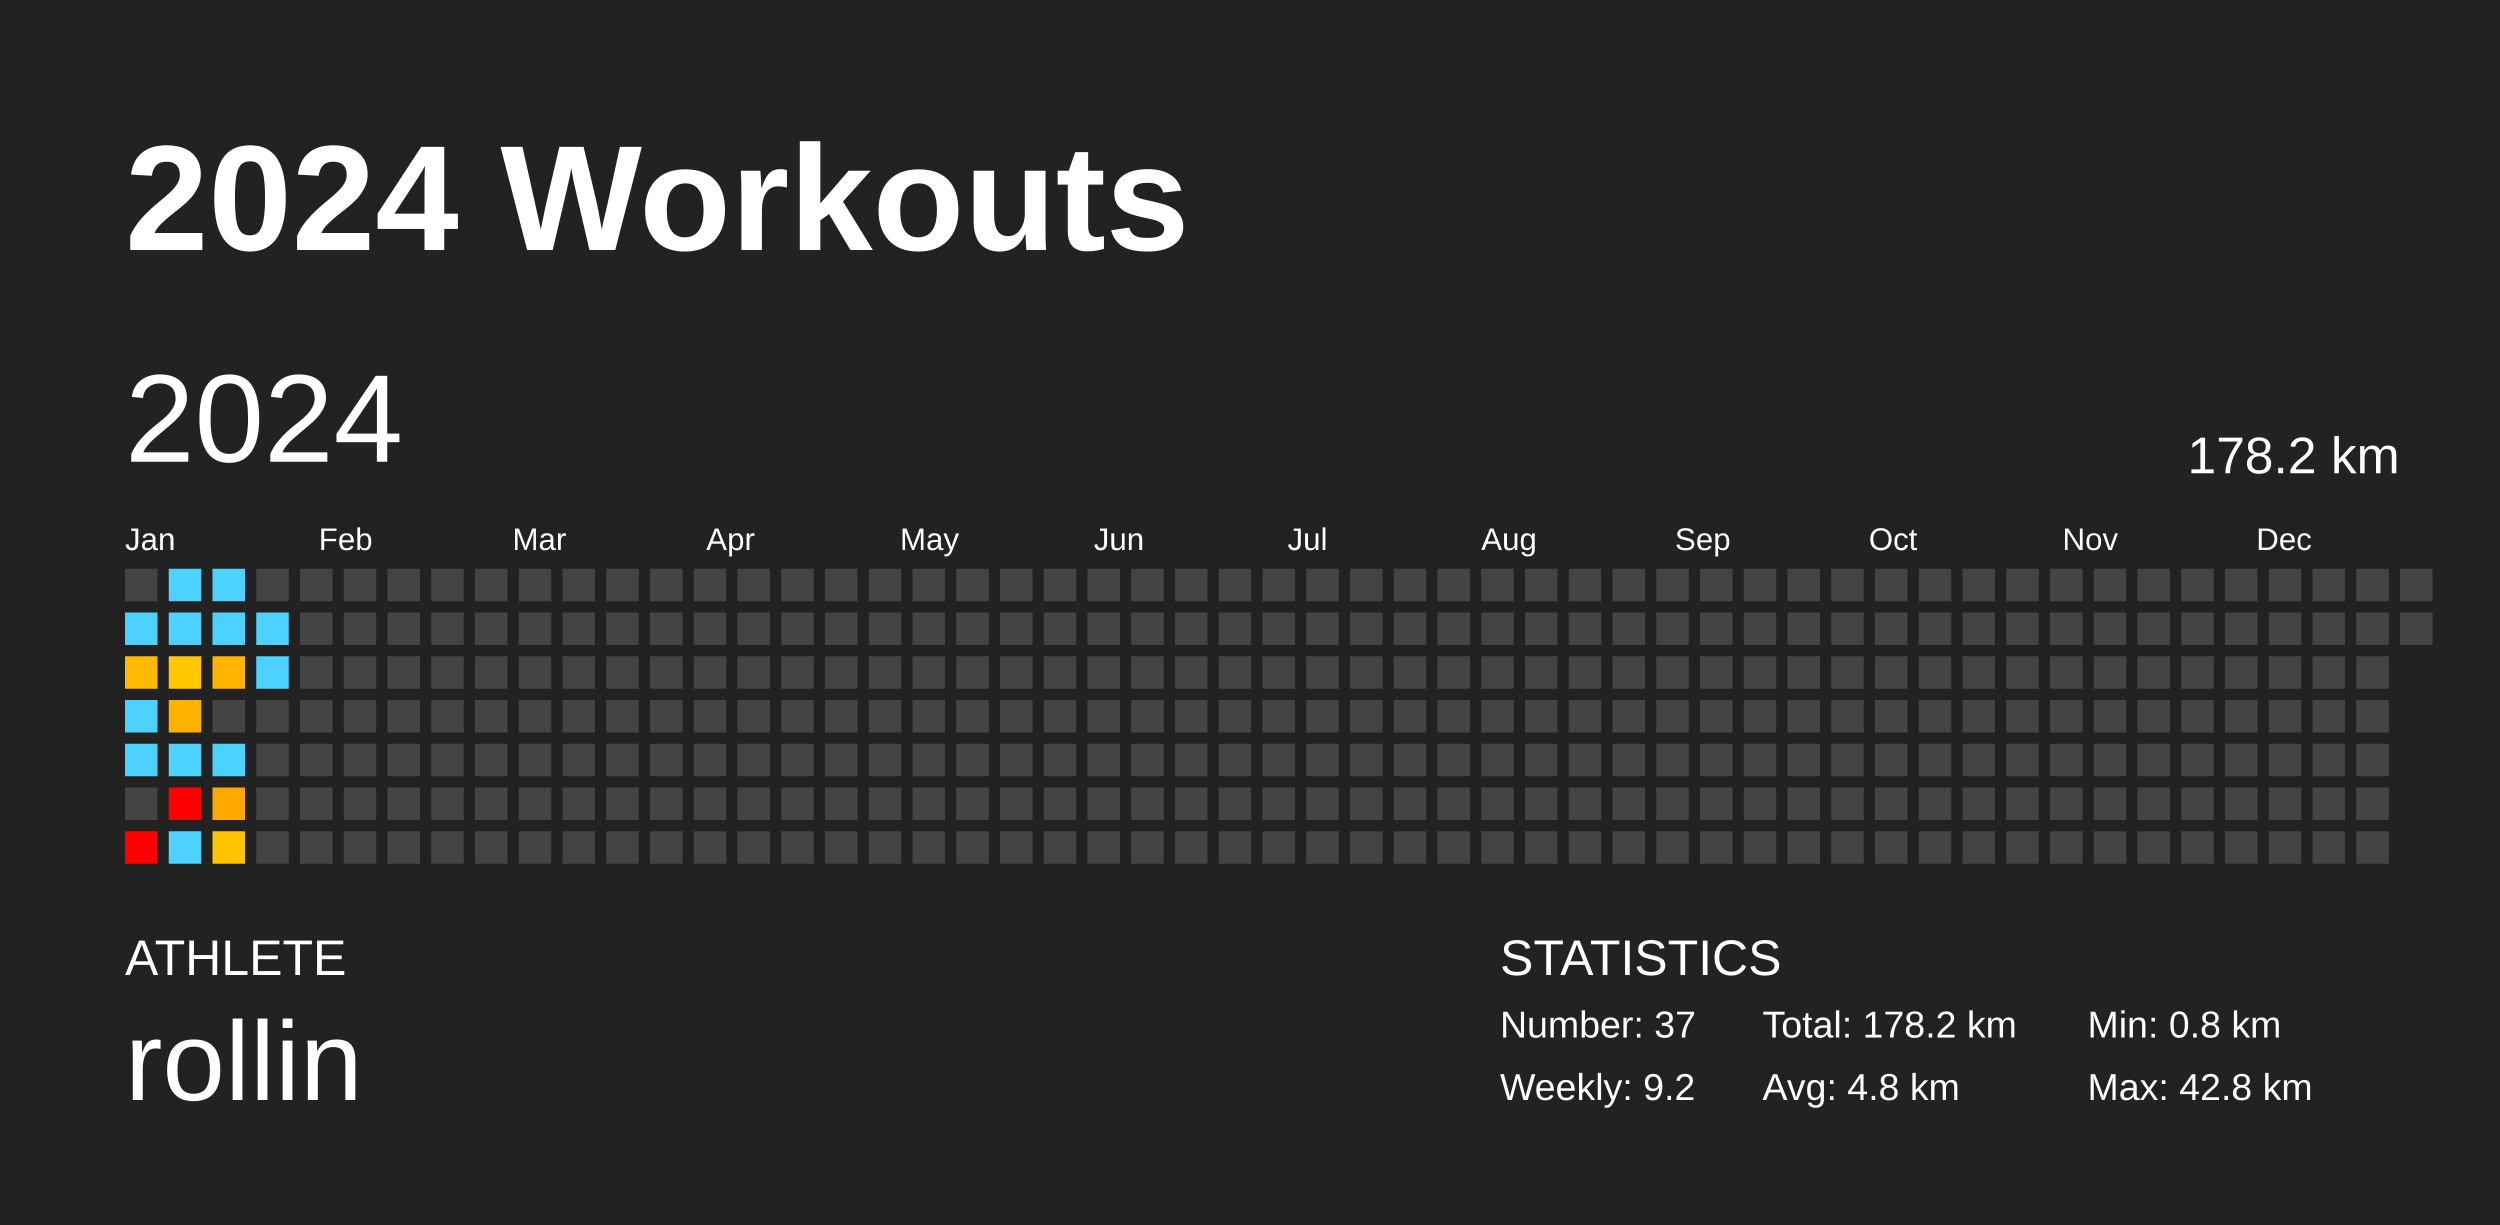
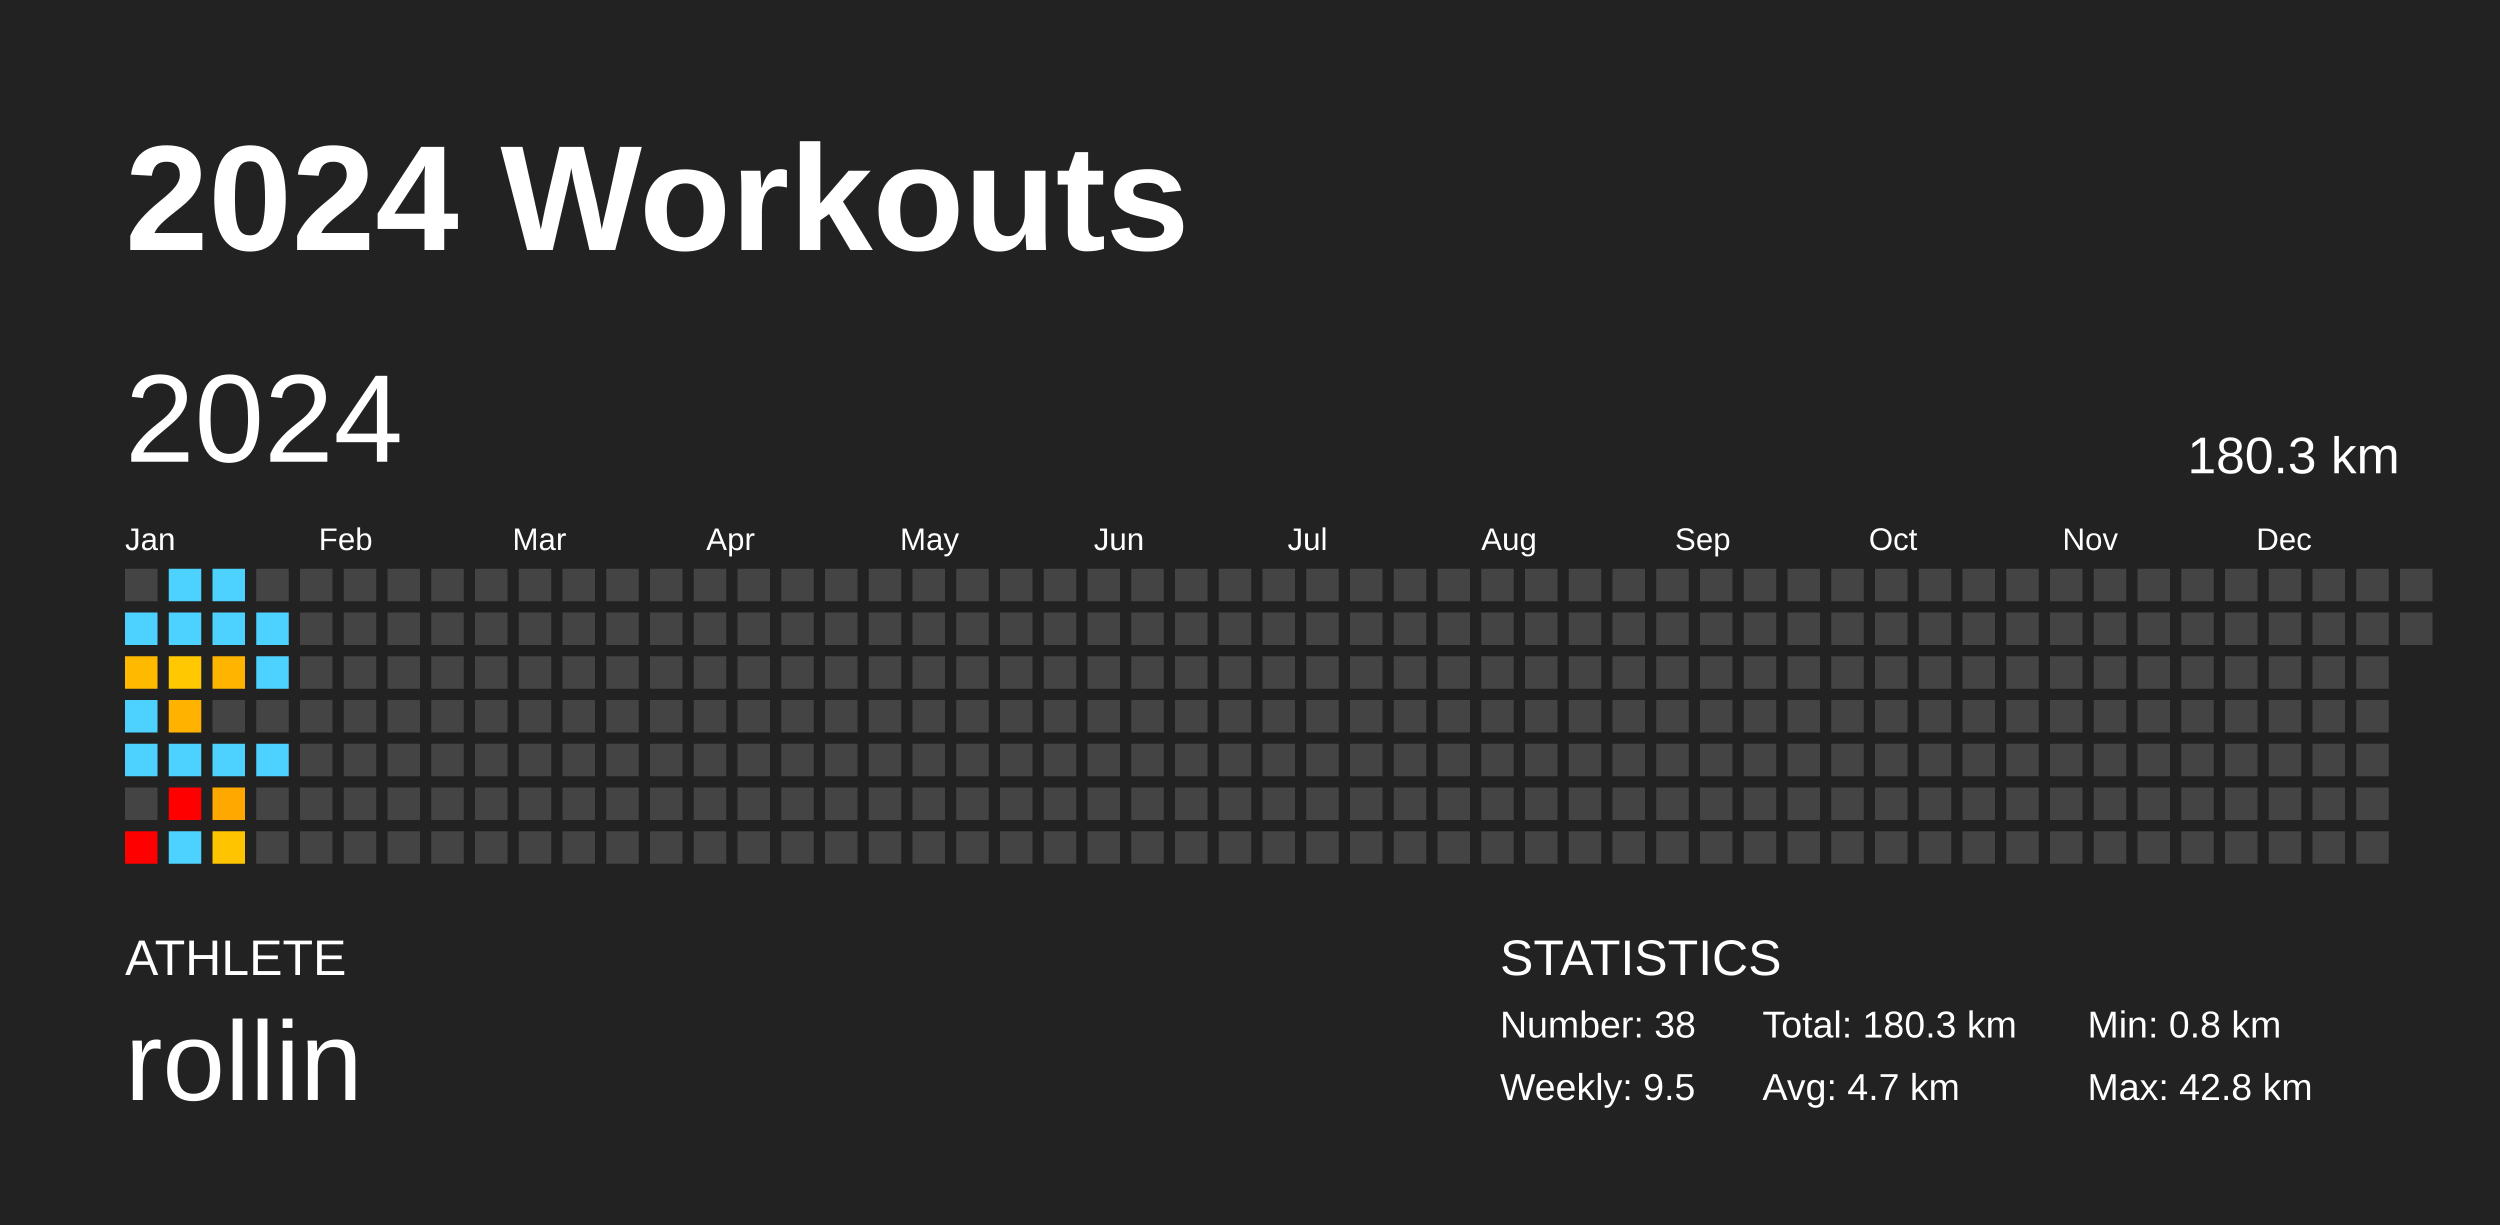
<svg xmlns="http://www.w3.org/2000/svg" baseProfile="full" height="98mm" version="1.1" viewBox="0,0,200,98" width="200mm">
  <defs />
  <rect fill="#222222" height="98" width="200" x="0" y="0" />
  <text fill="#FFFFFF" style="font-size:12px; font-family:Arial; font-weight:bold;" x="10" y="20">2024 Workouts</text>
  <text fill="#FFFFFF" style="font-size:4px; font-family:Arial" x="10" y="78">ATHLETE</text>
  <text fill="#FFFFFF" style="font-size:9px; font-family:Arial" x="10" y="88">rollin</text>
  <text fill="#FFFFFF" style="font-size:4px; font-family:Arial" x="120" y="78">STATISTICS</text>
-   <text fill="#FFFFFF" style="font-size:3px; font-family:Arial" x="120" y="83">Number: 37</text>
-   <text fill="#FFFFFF" style="font-size:3px; font-family:Arial" x="120" y="88">Weekly: 9.2</text>
-   <text fill="#FFFFFF" style="font-size:3px; font-family:Arial" x="141" y="83">Total: 178.2 km</text>
-   <text fill="#FFFFFF" style="font-size:3px; font-family:Arial" x="141" y="88">Avg: 4.8 km</text>
+   <text fill="#FFFFFF" style="font-size:3px; font-family:Arial" x="120" y="83">Number: 38</text>
+   <text fill="#FFFFFF" style="font-size:3px; font-family:Arial" x="120" y="88">Weekly: 9.5</text>
+   <text fill="#FFFFFF" style="font-size:3px; font-family:Arial" x="141" y="83">Total: 180.3 km</text>
+   <text fill="#FFFFFF" style="font-size:3px; font-family:Arial" x="141" y="88">Avg: 4.7 km</text>
  <text fill="#FFFFFF" style="font-size:3px; font-family:Arial" x="167" y="83">Min: 0.8 km</text>
  <text fill="#FFFFFF" style="font-size:3px; font-family:Arial" x="167" y="88">Max: 42.8 km</text>
  <text dominant-baseline="hanging" fill="#FFFFFF" style="font-size:10.0px; font-family:Arial;" x="10" y="30">2024</text>
-   <text dominant-baseline="hanging" fill="#FFFFFF" style="font-size:4.125px; font-family:Arial;" x="175" y="35">178.2 km</text>
+   <text dominant-baseline="hanging" fill="#FFFFFF" style="font-size:4.125px; font-family:Arial;" x="175" y="35">180.3 km</text>
  <text fill="#FFFFFF" style="font-size:2.5px; font-family:Arial" x="10.0" y="44">Jan</text>
  <text fill="#FFFFFF" style="font-size:2.5px; font-family:Arial" x="25.5" y="44">Feb</text>
  <text fill="#FFFFFF" style="font-size:2.5px; font-family:Arial" x="41.0" y="44">Mar</text>
  <text fill="#FFFFFF" style="font-size:2.5px; font-family:Arial" x="56.5" y="44">Apr</text>
  <text fill="#FFFFFF" style="font-size:2.5px; font-family:Arial" x="72.0" y="44">May</text>
  <text fill="#FFFFFF" style="font-size:2.5px; font-family:Arial" x="87.5" y="44">Jun</text>
  <text fill="#FFFFFF" style="font-size:2.5px; font-family:Arial" x="103.0" y="44">Jul</text>
  <text fill="#FFFFFF" style="font-size:2.5px; font-family:Arial" x="118.5" y="44">Aug</text>
  <text fill="#FFFFFF" style="font-size:2.5px; font-family:Arial" x="134.0" y="44">Sep</text>
  <text fill="#FFFFFF" style="font-size:2.5px; font-family:Arial" x="149.5" y="44">Oct</text>
  <text fill="#FFFFFF" style="font-size:2.5px; font-family:Arial" x="165.0" y="44">Nov</text>
  <text fill="#FFFFFF" style="font-size:2.5px; font-family:Arial" x="180.5" y="44">Dec</text>
  <rect fill="#444444" height="2.6" width="2.6" x="10.0" y="45.5" />
  <rect fill="#4dd2ff" height="2.6" width="2.6" x="10.0" y="49.0" />
  <rect fill="#ffba00" height="2.6" width="2.6" x="10.0" y="52.5" />
  <rect fill="#4dd2ff" height="2.6" width="2.6" x="10.0" y="56.0" />
  <rect fill="#4dd2ff" height="2.6" width="2.6" x="10.0" y="59.5" />
  <rect fill="#444444" height="2.6" width="2.6" x="10.0" y="63.0" />
  <rect fill="red" height="2.6" width="2.6" x="10.0" y="66.5" />
  <rect fill="#4dd2ff" height="2.6" width="2.6" x="13.5" y="45.5" />
  <rect fill="#4dd2ff" height="2.6" width="2.6" x="13.5" y="49.0" />
  <rect fill="#ffc800" height="2.6" width="2.6" x="13.5" y="52.5" />
  <rect fill="#ffb200" height="2.6" width="2.6" x="13.5" y="56.0" />
  <rect fill="#4dd2ff" height="2.6" width="2.6" x="13.5" y="59.5" />
  <rect fill="red" height="2.6" width="2.6" x="13.5" y="63.0" />
  <rect fill="#4dd2ff" height="2.6" width="2.6" x="13.5" y="66.5" />
  <rect fill="#4dd2ff" height="2.6" width="2.6" x="17.0" y="45.5" />
  <rect fill="#4dd2ff" height="2.6" width="2.6" x="17.0" y="49.0" />
  <rect fill="#ffb400" height="2.6" width="2.6" x="17.0" y="52.5" />
  <rect fill="#444444" height="2.6" width="2.6" x="17.0" y="56.0" />
  <rect fill="#4dd2ff" height="2.6" width="2.6" x="17.0" y="59.5" />
  <rect fill="#ffa800" height="2.6" width="2.6" x="17.0" y="63.0" />
  <rect fill="#ffc400" height="2.6" width="2.6" x="17.0" y="66.5" />
  <rect fill="#444444" height="2.6" width="2.6" x="20.5" y="45.5" />
  <rect fill="#4dd2ff" height="2.6" width="2.6" x="20.5" y="49.0" />
  <rect fill="#4dd2ff" height="2.6" width="2.6" x="20.5" y="52.5" />
  <rect fill="#444444" height="2.6" width="2.6" x="20.5" y="56.0" />
-   <rect fill="#444444" height="2.6" width="2.6" x="20.5" y="59.5" />
+   <rect fill="#4dd2ff" height="2.6" width="2.6" x="20.5" y="59.5" />
  <rect fill="#444444" height="2.6" width="2.6" x="20.5" y="63.0" />
  <rect fill="#444444" height="2.6" width="2.6" x="20.5" y="66.5" />
  <rect fill="#444444" height="2.6" width="2.6" x="24.0" y="45.5" />
  <rect fill="#444444" height="2.6" width="2.6" x="24.0" y="49.0" />
  <rect fill="#444444" height="2.6" width="2.6" x="24.0" y="52.5" />
  <rect fill="#444444" height="2.6" width="2.6" x="24.0" y="56.0" />
  <rect fill="#444444" height="2.6" width="2.6" x="24.0" y="59.5" />
  <rect fill="#444444" height="2.6" width="2.6" x="24.0" y="63.0" />
  <rect fill="#444444" height="2.6" width="2.6" x="24.0" y="66.5" />
  <rect fill="#444444" height="2.6" width="2.6" x="27.5" y="45.5" />
  <rect fill="#444444" height="2.6" width="2.6" x="27.5" y="49.0" />
  <rect fill="#444444" height="2.6" width="2.6" x="27.5" y="52.5" />
  <rect fill="#444444" height="2.6" width="2.6" x="27.5" y="56.0" />
  <rect fill="#444444" height="2.6" width="2.6" x="27.5" y="59.5" />
  <rect fill="#444444" height="2.6" width="2.6" x="27.5" y="63.0" />
  <rect fill="#444444" height="2.6" width="2.6" x="27.5" y="66.5" />
  <rect fill="#444444" height="2.6" width="2.6" x="31.0" y="45.5" />
  <rect fill="#444444" height="2.6" width="2.6" x="31.0" y="49.0" />
  <rect fill="#444444" height="2.6" width="2.6" x="31.0" y="52.5" />
  <rect fill="#444444" height="2.6" width="2.6" x="31.0" y="56.0" />
  <rect fill="#444444" height="2.6" width="2.6" x="31.0" y="59.5" />
  <rect fill="#444444" height="2.6" width="2.6" x="31.0" y="63.0" />
  <rect fill="#444444" height="2.6" width="2.6" x="31.0" y="66.5" />
  <rect fill="#444444" height="2.6" width="2.6" x="34.5" y="45.5" />
  <rect fill="#444444" height="2.6" width="2.6" x="34.5" y="49.0" />
  <rect fill="#444444" height="2.6" width="2.6" x="34.5" y="52.5" />
  <rect fill="#444444" height="2.6" width="2.6" x="34.5" y="56.0" />
  <rect fill="#444444" height="2.6" width="2.6" x="34.5" y="59.5" />
  <rect fill="#444444" height="2.6" width="2.6" x="34.5" y="63.0" />
  <rect fill="#444444" height="2.6" width="2.6" x="34.5" y="66.5" />
  <rect fill="#444444" height="2.6" width="2.6" x="38.0" y="45.5" />
  <rect fill="#444444" height="2.6" width="2.6" x="38.0" y="49.0" />
  <rect fill="#444444" height="2.6" width="2.6" x="38.0" y="52.5" />
  <rect fill="#444444" height="2.6" width="2.6" x="38.0" y="56.0" />
  <rect fill="#444444" height="2.6" width="2.6" x="38.0" y="59.5" />
  <rect fill="#444444" height="2.6" width="2.6" x="38.0" y="63.0" />
  <rect fill="#444444" height="2.6" width="2.6" x="38.0" y="66.5" />
  <rect fill="#444444" height="2.6" width="2.6" x="41.5" y="45.5" />
  <rect fill="#444444" height="2.6" width="2.6" x="41.5" y="49.0" />
  <rect fill="#444444" height="2.6" width="2.6" x="41.5" y="52.5" />
  <rect fill="#444444" height="2.6" width="2.6" x="41.5" y="56.0" />
  <rect fill="#444444" height="2.6" width="2.6" x="41.5" y="59.5" />
  <rect fill="#444444" height="2.6" width="2.6" x="41.5" y="63.0" />
  <rect fill="#444444" height="2.6" width="2.6" x="41.5" y="66.5" />
  <rect fill="#444444" height="2.6" width="2.6" x="45.0" y="45.5" />
  <rect fill="#444444" height="2.6" width="2.6" x="45.0" y="49.0" />
  <rect fill="#444444" height="2.6" width="2.6" x="45.0" y="52.5" />
  <rect fill="#444444" height="2.6" width="2.6" x="45.0" y="56.0" />
  <rect fill="#444444" height="2.6" width="2.6" x="45.0" y="59.5" />
  <rect fill="#444444" height="2.6" width="2.6" x="45.0" y="63.0" />
  <rect fill="#444444" height="2.6" width="2.6" x="45.0" y="66.5" />
  <rect fill="#444444" height="2.6" width="2.6" x="48.5" y="45.5" />
  <rect fill="#444444" height="2.6" width="2.6" x="48.5" y="49.0" />
  <rect fill="#444444" height="2.6" width="2.6" x="48.5" y="52.5" />
  <rect fill="#444444" height="2.6" width="2.6" x="48.5" y="56.0" />
  <rect fill="#444444" height="2.6" width="2.6" x="48.5" y="59.5" />
  <rect fill="#444444" height="2.6" width="2.6" x="48.5" y="63.0" />
  <rect fill="#444444" height="2.6" width="2.6" x="48.5" y="66.5" />
  <rect fill="#444444" height="2.6" width="2.6" x="52.0" y="45.5" />
  <rect fill="#444444" height="2.6" width="2.6" x="52.0" y="49.0" />
  <rect fill="#444444" height="2.6" width="2.6" x="52.0" y="52.5" />
  <rect fill="#444444" height="2.6" width="2.6" x="52.0" y="56.0" />
  <rect fill="#444444" height="2.6" width="2.6" x="52.0" y="59.5" />
  <rect fill="#444444" height="2.6" width="2.6" x="52.0" y="63.0" />
  <rect fill="#444444" height="2.6" width="2.6" x="52.0" y="66.5" />
  <rect fill="#444444" height="2.6" width="2.6" x="55.5" y="45.5" />
  <rect fill="#444444" height="2.6" width="2.6" x="55.5" y="49.0" />
  <rect fill="#444444" height="2.6" width="2.6" x="55.5" y="52.5" />
  <rect fill="#444444" height="2.6" width="2.6" x="55.5" y="56.0" />
  <rect fill="#444444" height="2.6" width="2.6" x="55.5" y="59.5" />
  <rect fill="#444444" height="2.6" width="2.6" x="55.5" y="63.0" />
  <rect fill="#444444" height="2.6" width="2.6" x="55.5" y="66.5" />
  <rect fill="#444444" height="2.6" width="2.6" x="59.0" y="45.5" />
  <rect fill="#444444" height="2.6" width="2.6" x="59.0" y="49.0" />
  <rect fill="#444444" height="2.6" width="2.6" x="59.0" y="52.5" />
  <rect fill="#444444" height="2.6" width="2.6" x="59.0" y="56.0" />
  <rect fill="#444444" height="2.6" width="2.6" x="59.0" y="59.5" />
  <rect fill="#444444" height="2.6" width="2.6" x="59.0" y="63.0" />
  <rect fill="#444444" height="2.6" width="2.6" x="59.0" y="66.5" />
  <rect fill="#444444" height="2.6" width="2.6" x="62.5" y="45.5" />
  <rect fill="#444444" height="2.6" width="2.6" x="62.5" y="49.0" />
  <rect fill="#444444" height="2.6" width="2.6" x="62.5" y="52.5" />
  <rect fill="#444444" height="2.6" width="2.6" x="62.5" y="56.0" />
  <rect fill="#444444" height="2.6" width="2.6" x="62.5" y="59.5" />
  <rect fill="#444444" height="2.6" width="2.6" x="62.5" y="63.0" />
  <rect fill="#444444" height="2.6" width="2.6" x="62.5" y="66.5" />
  <rect fill="#444444" height="2.6" width="2.6" x="66.0" y="45.5" />
  <rect fill="#444444" height="2.6" width="2.6" x="66.0" y="49.0" />
  <rect fill="#444444" height="2.6" width="2.6" x="66.0" y="52.5" />
  <rect fill="#444444" height="2.6" width="2.6" x="66.0" y="56.0" />
  <rect fill="#444444" height="2.6" width="2.6" x="66.0" y="59.5" />
  <rect fill="#444444" height="2.6" width="2.6" x="66.0" y="63.0" />
  <rect fill="#444444" height="2.6" width="2.6" x="66.0" y="66.5" />
  <rect fill="#444444" height="2.6" width="2.6" x="69.5" y="45.5" />
  <rect fill="#444444" height="2.6" width="2.6" x="69.5" y="49.0" />
  <rect fill="#444444" height="2.6" width="2.6" x="69.5" y="52.5" />
  <rect fill="#444444" height="2.6" width="2.6" x="69.5" y="56.0" />
  <rect fill="#444444" height="2.6" width="2.6" x="69.5" y="59.5" />
  <rect fill="#444444" height="2.6" width="2.6" x="69.5" y="63.0" />
  <rect fill="#444444" height="2.6" width="2.6" x="69.5" y="66.5" />
  <rect fill="#444444" height="2.6" width="2.6" x="73.0" y="45.5" />
  <rect fill="#444444" height="2.6" width="2.6" x="73.0" y="49.0" />
  <rect fill="#444444" height="2.6" width="2.6" x="73.0" y="52.5" />
  <rect fill="#444444" height="2.6" width="2.6" x="73.0" y="56.0" />
  <rect fill="#444444" height="2.6" width="2.6" x="73.0" y="59.5" />
  <rect fill="#444444" height="2.6" width="2.6" x="73.0" y="63.0" />
  <rect fill="#444444" height="2.6" width="2.6" x="73.0" y="66.5" />
  <rect fill="#444444" height="2.6" width="2.6" x="76.5" y="45.5" />
  <rect fill="#444444" height="2.6" width="2.6" x="76.5" y="49.0" />
  <rect fill="#444444" height="2.6" width="2.6" x="76.5" y="52.5" />
  <rect fill="#444444" height="2.6" width="2.6" x="76.5" y="56.0" />
  <rect fill="#444444" height="2.6" width="2.6" x="76.5" y="59.5" />
  <rect fill="#444444" height="2.6" width="2.6" x="76.5" y="63.0" />
  <rect fill="#444444" height="2.6" width="2.6" x="76.5" y="66.5" />
  <rect fill="#444444" height="2.6" width="2.6" x="80.0" y="45.5" />
  <rect fill="#444444" height="2.6" width="2.6" x="80.0" y="49.0" />
  <rect fill="#444444" height="2.6" width="2.6" x="80.0" y="52.5" />
  <rect fill="#444444" height="2.6" width="2.6" x="80.0" y="56.0" />
  <rect fill="#444444" height="2.6" width="2.6" x="80.0" y="59.5" />
  <rect fill="#444444" height="2.6" width="2.6" x="80.0" y="63.0" />
  <rect fill="#444444" height="2.6" width="2.6" x="80.0" y="66.5" />
  <rect fill="#444444" height="2.6" width="2.6" x="83.5" y="45.5" />
  <rect fill="#444444" height="2.6" width="2.6" x="83.5" y="49.0" />
  <rect fill="#444444" height="2.6" width="2.6" x="83.5" y="52.5" />
  <rect fill="#444444" height="2.6" width="2.6" x="83.5" y="56.0" />
  <rect fill="#444444" height="2.6" width="2.6" x="83.5" y="59.5" />
  <rect fill="#444444" height="2.6" width="2.6" x="83.5" y="63.0" />
  <rect fill="#444444" height="2.6" width="2.6" x="83.5" y="66.5" />
  <rect fill="#444444" height="2.6" width="2.6" x="87.0" y="45.5" />
  <rect fill="#444444" height="2.6" width="2.6" x="87.0" y="49.0" />
  <rect fill="#444444" height="2.6" width="2.6" x="87.0" y="52.5" />
  <rect fill="#444444" height="2.6" width="2.6" x="87.0" y="56.0" />
  <rect fill="#444444" height="2.6" width="2.6" x="87.0" y="59.5" />
  <rect fill="#444444" height="2.6" width="2.6" x="87.0" y="63.0" />
  <rect fill="#444444" height="2.6" width="2.6" x="87.0" y="66.5" />
  <rect fill="#444444" height="2.6" width="2.6" x="90.5" y="45.5" />
  <rect fill="#444444" height="2.6" width="2.6" x="90.5" y="49.0" />
  <rect fill="#444444" height="2.6" width="2.6" x="90.5" y="52.5" />
  <rect fill="#444444" height="2.6" width="2.6" x="90.5" y="56.0" />
  <rect fill="#444444" height="2.6" width="2.6" x="90.5" y="59.5" />
  <rect fill="#444444" height="2.6" width="2.6" x="90.5" y="63.0" />
  <rect fill="#444444" height="2.6" width="2.6" x="90.5" y="66.5" />
  <rect fill="#444444" height="2.6" width="2.6" x="94.0" y="45.5" />
  <rect fill="#444444" height="2.6" width="2.6" x="94.0" y="49.0" />
  <rect fill="#444444" height="2.6" width="2.6" x="94.0" y="52.5" />
  <rect fill="#444444" height="2.6" width="2.6" x="94.0" y="56.0" />
  <rect fill="#444444" height="2.6" width="2.6" x="94.0" y="59.5" />
  <rect fill="#444444" height="2.6" width="2.6" x="94.0" y="63.0" />
  <rect fill="#444444" height="2.6" width="2.6" x="94.0" y="66.5" />
  <rect fill="#444444" height="2.6" width="2.6" x="97.5" y="45.5" />
  <rect fill="#444444" height="2.6" width="2.6" x="97.5" y="49.0" />
  <rect fill="#444444" height="2.6" width="2.6" x="97.5" y="52.5" />
  <rect fill="#444444" height="2.6" width="2.6" x="97.5" y="56.0" />
  <rect fill="#444444" height="2.6" width="2.6" x="97.5" y="59.5" />
  <rect fill="#444444" height="2.6" width="2.6" x="97.5" y="63.0" />
  <rect fill="#444444" height="2.6" width="2.6" x="97.5" y="66.5" />
  <rect fill="#444444" height="2.6" width="2.6" x="101.0" y="45.5" />
  <rect fill="#444444" height="2.6" width="2.6" x="101.0" y="49.0" />
  <rect fill="#444444" height="2.6" width="2.6" x="101.0" y="52.5" />
  <rect fill="#444444" height="2.6" width="2.6" x="101.0" y="56.0" />
  <rect fill="#444444" height="2.6" width="2.6" x="101.0" y="59.5" />
  <rect fill="#444444" height="2.6" width="2.6" x="101.0" y="63.0" />
  <rect fill="#444444" height="2.6" width="2.6" x="101.0" y="66.5" />
  <rect fill="#444444" height="2.6" width="2.6" x="104.5" y="45.5" />
  <rect fill="#444444" height="2.6" width="2.6" x="104.5" y="49.0" />
  <rect fill="#444444" height="2.6" width="2.6" x="104.5" y="52.5" />
  <rect fill="#444444" height="2.6" width="2.6" x="104.5" y="56.0" />
  <rect fill="#444444" height="2.6" width="2.6" x="104.5" y="59.5" />
  <rect fill="#444444" height="2.6" width="2.6" x="104.5" y="63.0" />
  <rect fill="#444444" height="2.6" width="2.6" x="104.5" y="66.5" />
  <rect fill="#444444" height="2.6" width="2.6" x="108.0" y="45.5" />
  <rect fill="#444444" height="2.6" width="2.6" x="108.0" y="49.0" />
  <rect fill="#444444" height="2.6" width="2.6" x="108.0" y="52.5" />
  <rect fill="#444444" height="2.6" width="2.6" x="108.0" y="56.0" />
  <rect fill="#444444" height="2.6" width="2.6" x="108.0" y="59.5" />
  <rect fill="#444444" height="2.6" width="2.6" x="108.0" y="63.0" />
  <rect fill="#444444" height="2.6" width="2.6" x="108.0" y="66.5" />
  <rect fill="#444444" height="2.6" width="2.6" x="111.5" y="45.5" />
  <rect fill="#444444" height="2.6" width="2.6" x="111.5" y="49.0" />
  <rect fill="#444444" height="2.6" width="2.6" x="111.5" y="52.5" />
  <rect fill="#444444" height="2.6" width="2.6" x="111.5" y="56.0" />
  <rect fill="#444444" height="2.6" width="2.6" x="111.5" y="59.5" />
  <rect fill="#444444" height="2.6" width="2.6" x="111.5" y="63.0" />
  <rect fill="#444444" height="2.6" width="2.6" x="111.5" y="66.5" />
  <rect fill="#444444" height="2.6" width="2.6" x="115.0" y="45.5" />
  <rect fill="#444444" height="2.6" width="2.6" x="115.0" y="49.0" />
  <rect fill="#444444" height="2.6" width="2.6" x="115.0" y="52.5" />
  <rect fill="#444444" height="2.6" width="2.6" x="115.0" y="56.0" />
  <rect fill="#444444" height="2.6" width="2.6" x="115.0" y="59.5" />
  <rect fill="#444444" height="2.6" width="2.6" x="115.0" y="63.0" />
  <rect fill="#444444" height="2.6" width="2.6" x="115.0" y="66.5" />
  <rect fill="#444444" height="2.6" width="2.6" x="118.5" y="45.5" />
  <rect fill="#444444" height="2.6" width="2.6" x="118.5" y="49.0" />
  <rect fill="#444444" height="2.6" width="2.6" x="118.5" y="52.5" />
  <rect fill="#444444" height="2.6" width="2.6" x="118.5" y="56.0" />
  <rect fill="#444444" height="2.6" width="2.6" x="118.5" y="59.5" />
  <rect fill="#444444" height="2.6" width="2.6" x="118.5" y="63.0" />
  <rect fill="#444444" height="2.6" width="2.6" x="118.5" y="66.5" />
  <rect fill="#444444" height="2.6" width="2.6" x="122.0" y="45.5" />
  <rect fill="#444444" height="2.6" width="2.6" x="122.0" y="49.0" />
  <rect fill="#444444" height="2.6" width="2.6" x="122.0" y="52.5" />
  <rect fill="#444444" height="2.6" width="2.6" x="122.0" y="56.0" />
  <rect fill="#444444" height="2.6" width="2.6" x="122.0" y="59.5" />
  <rect fill="#444444" height="2.6" width="2.6" x="122.0" y="63.0" />
  <rect fill="#444444" height="2.6" width="2.6" x="122.0" y="66.5" />
  <rect fill="#444444" height="2.6" width="2.6" x="125.5" y="45.5" />
  <rect fill="#444444" height="2.6" width="2.6" x="125.5" y="49.0" />
  <rect fill="#444444" height="2.6" width="2.6" x="125.5" y="52.5" />
  <rect fill="#444444" height="2.6" width="2.6" x="125.5" y="56.0" />
  <rect fill="#444444" height="2.6" width="2.6" x="125.5" y="59.5" />
  <rect fill="#444444" height="2.6" width="2.6" x="125.5" y="63.0" />
  <rect fill="#444444" height="2.6" width="2.6" x="125.5" y="66.5" />
  <rect fill="#444444" height="2.6" width="2.6" x="129.0" y="45.5" />
  <rect fill="#444444" height="2.6" width="2.6" x="129.0" y="49.0" />
  <rect fill="#444444" height="2.6" width="2.6" x="129.0" y="52.5" />
  <rect fill="#444444" height="2.6" width="2.6" x="129.0" y="56.0" />
  <rect fill="#444444" height="2.6" width="2.6" x="129.0" y="59.5" />
  <rect fill="#444444" height="2.6" width="2.6" x="129.0" y="63.0" />
  <rect fill="#444444" height="2.6" width="2.6" x="129.0" y="66.5" />
  <rect fill="#444444" height="2.6" width="2.6" x="132.5" y="45.5" />
  <rect fill="#444444" height="2.6" width="2.6" x="132.5" y="49.0" />
  <rect fill="#444444" height="2.6" width="2.6" x="132.5" y="52.5" />
  <rect fill="#444444" height="2.6" width="2.6" x="132.5" y="56.0" />
  <rect fill="#444444" height="2.6" width="2.6" x="132.5" y="59.5" />
  <rect fill="#444444" height="2.6" width="2.6" x="132.5" y="63.0" />
  <rect fill="#444444" height="2.6" width="2.6" x="132.5" y="66.5" />
  <rect fill="#444444" height="2.6" width="2.6" x="136.0" y="45.5" />
  <rect fill="#444444" height="2.6" width="2.6" x="136.0" y="49.0" />
  <rect fill="#444444" height="2.6" width="2.6" x="136.0" y="52.5" />
  <rect fill="#444444" height="2.6" width="2.6" x="136.0" y="56.0" />
  <rect fill="#444444" height="2.6" width="2.6" x="136.0" y="59.5" />
  <rect fill="#444444" height="2.6" width="2.6" x="136.0" y="63.0" />
  <rect fill="#444444" height="2.6" width="2.6" x="136.0" y="66.5" />
  <rect fill="#444444" height="2.6" width="2.6" x="139.5" y="45.5" />
  <rect fill="#444444" height="2.6" width="2.6" x="139.5" y="49.0" />
  <rect fill="#444444" height="2.6" width="2.6" x="139.5" y="52.5" />
  <rect fill="#444444" height="2.6" width="2.6" x="139.5" y="56.0" />
  <rect fill="#444444" height="2.6" width="2.6" x="139.5" y="59.5" />
  <rect fill="#444444" height="2.6" width="2.6" x="139.5" y="63.0" />
  <rect fill="#444444" height="2.6" width="2.6" x="139.5" y="66.5" />
  <rect fill="#444444" height="2.6" width="2.6" x="143.0" y="45.5" />
  <rect fill="#444444" height="2.6" width="2.6" x="143.0" y="49.0" />
  <rect fill="#444444" height="2.6" width="2.6" x="143.0" y="52.5" />
  <rect fill="#444444" height="2.6" width="2.6" x="143.0" y="56.0" />
  <rect fill="#444444" height="2.6" width="2.6" x="143.0" y="59.5" />
  <rect fill="#444444" height="2.6" width="2.6" x="143.0" y="63.0" />
  <rect fill="#444444" height="2.6" width="2.6" x="143.0" y="66.5" />
  <rect fill="#444444" height="2.6" width="2.6" x="146.5" y="45.5" />
  <rect fill="#444444" height="2.6" width="2.6" x="146.5" y="49.0" />
  <rect fill="#444444" height="2.6" width="2.6" x="146.5" y="52.5" />
  <rect fill="#444444" height="2.6" width="2.6" x="146.5" y="56.0" />
  <rect fill="#444444" height="2.6" width="2.6" x="146.5" y="59.5" />
  <rect fill="#444444" height="2.6" width="2.6" x="146.5" y="63.0" />
  <rect fill="#444444" height="2.6" width="2.6" x="146.5" y="66.5" />
  <rect fill="#444444" height="2.6" width="2.6" x="150.0" y="45.5" />
  <rect fill="#444444" height="2.6" width="2.6" x="150.0" y="49.0" />
  <rect fill="#444444" height="2.6" width="2.6" x="150.0" y="52.5" />
  <rect fill="#444444" height="2.6" width="2.6" x="150.0" y="56.0" />
  <rect fill="#444444" height="2.6" width="2.6" x="150.0" y="59.5" />
  <rect fill="#444444" height="2.6" width="2.6" x="150.0" y="63.0" />
  <rect fill="#444444" height="2.6" width="2.6" x="150.0" y="66.5" />
  <rect fill="#444444" height="2.6" width="2.6" x="153.5" y="45.5" />
  <rect fill="#444444" height="2.6" width="2.6" x="153.5" y="49.0" />
  <rect fill="#444444" height="2.6" width="2.6" x="153.5" y="52.5" />
  <rect fill="#444444" height="2.6" width="2.6" x="153.5" y="56.0" />
  <rect fill="#444444" height="2.6" width="2.6" x="153.5" y="59.5" />
  <rect fill="#444444" height="2.6" width="2.6" x="153.5" y="63.0" />
  <rect fill="#444444" height="2.6" width="2.6" x="153.5" y="66.5" />
  <rect fill="#444444" height="2.6" width="2.6" x="157.0" y="45.5" />
  <rect fill="#444444" height="2.6" width="2.6" x="157.0" y="49.0" />
  <rect fill="#444444" height="2.6" width="2.6" x="157.0" y="52.5" />
  <rect fill="#444444" height="2.6" width="2.6" x="157.0" y="56.0" />
  <rect fill="#444444" height="2.6" width="2.6" x="157.0" y="59.5" />
  <rect fill="#444444" height="2.6" width="2.6" x="157.0" y="63.0" />
  <rect fill="#444444" height="2.6" width="2.6" x="157.0" y="66.5" />
  <rect fill="#444444" height="2.6" width="2.6" x="160.5" y="45.5" />
  <rect fill="#444444" height="2.6" width="2.6" x="160.5" y="49.0" />
  <rect fill="#444444" height="2.6" width="2.6" x="160.5" y="52.5" />
  <rect fill="#444444" height="2.6" width="2.6" x="160.5" y="56.0" />
  <rect fill="#444444" height="2.6" width="2.6" x="160.5" y="59.5" />
  <rect fill="#444444" height="2.6" width="2.6" x="160.5" y="63.0" />
  <rect fill="#444444" height="2.6" width="2.6" x="160.5" y="66.5" />
  <rect fill="#444444" height="2.6" width="2.6" x="164.0" y="45.5" />
  <rect fill="#444444" height="2.6" width="2.6" x="164.0" y="49.0" />
  <rect fill="#444444" height="2.6" width="2.6" x="164.0" y="52.5" />
  <rect fill="#444444" height="2.6" width="2.6" x="164.0" y="56.0" />
  <rect fill="#444444" height="2.6" width="2.6" x="164.0" y="59.5" />
  <rect fill="#444444" height="2.6" width="2.6" x="164.0" y="63.0" />
  <rect fill="#444444" height="2.6" width="2.6" x="164.0" y="66.5" />
  <rect fill="#444444" height="2.6" width="2.6" x="167.5" y="45.5" />
  <rect fill="#444444" height="2.6" width="2.6" x="167.5" y="49.0" />
  <rect fill="#444444" height="2.6" width="2.6" x="167.5" y="52.5" />
  <rect fill="#444444" height="2.6" width="2.6" x="167.5" y="56.0" />
  <rect fill="#444444" height="2.6" width="2.6" x="167.5" y="59.5" />
  <rect fill="#444444" height="2.6" width="2.6" x="167.5" y="63.0" />
  <rect fill="#444444" height="2.6" width="2.6" x="167.5" y="66.5" />
  <rect fill="#444444" height="2.6" width="2.6" x="171.0" y="45.5" />
  <rect fill="#444444" height="2.6" width="2.6" x="171.0" y="49.0" />
  <rect fill="#444444" height="2.6" width="2.6" x="171.0" y="52.5" />
  <rect fill="#444444" height="2.6" width="2.6" x="171.0" y="56.0" />
  <rect fill="#444444" height="2.6" width="2.6" x="171.0" y="59.5" />
  <rect fill="#444444" height="2.6" width="2.6" x="171.0" y="63.0" />
  <rect fill="#444444" height="2.6" width="2.6" x="171.0" y="66.5" />
  <rect fill="#444444" height="2.6" width="2.6" x="174.5" y="45.5" />
  <rect fill="#444444" height="2.6" width="2.6" x="174.5" y="49.0" />
  <rect fill="#444444" height="2.6" width="2.6" x="174.5" y="52.5" />
  <rect fill="#444444" height="2.6" width="2.6" x="174.5" y="56.0" />
  <rect fill="#444444" height="2.6" width="2.6" x="174.5" y="59.5" />
  <rect fill="#444444" height="2.6" width="2.6" x="174.5" y="63.0" />
  <rect fill="#444444" height="2.6" width="2.6" x="174.5" y="66.5" />
  <rect fill="#444444" height="2.6" width="2.6" x="178.0" y="45.5" />
  <rect fill="#444444" height="2.6" width="2.6" x="178.0" y="49.0" />
  <rect fill="#444444" height="2.6" width="2.6" x="178.0" y="52.5" />
  <rect fill="#444444" height="2.6" width="2.6" x="178.0" y="56.0" />
  <rect fill="#444444" height="2.6" width="2.6" x="178.0" y="59.5" />
  <rect fill="#444444" height="2.6" width="2.6" x="178.0" y="63.0" />
  <rect fill="#444444" height="2.6" width="2.6" x="178.0" y="66.5" />
  <rect fill="#444444" height="2.6" width="2.6" x="181.5" y="45.5" />
  <rect fill="#444444" height="2.6" width="2.6" x="181.5" y="49.0" />
  <rect fill="#444444" height="2.6" width="2.6" x="181.5" y="52.5" />
  <rect fill="#444444" height="2.6" width="2.6" x="181.5" y="56.0" />
  <rect fill="#444444" height="2.6" width="2.6" x="181.5" y="59.5" />
  <rect fill="#444444" height="2.6" width="2.6" x="181.5" y="63.0" />
  <rect fill="#444444" height="2.6" width="2.6" x="181.5" y="66.5" />
  <rect fill="#444444" height="2.6" width="2.6" x="185.0" y="45.5" />
  <rect fill="#444444" height="2.6" width="2.6" x="185.0" y="49.0" />
  <rect fill="#444444" height="2.6" width="2.6" x="185.0" y="52.5" />
  <rect fill="#444444" height="2.6" width="2.6" x="185.0" y="56.0" />
  <rect fill="#444444" height="2.6" width="2.6" x="185.0" y="59.5" />
  <rect fill="#444444" height="2.6" width="2.6" x="185.0" y="63.0" />
  <rect fill="#444444" height="2.6" width="2.6" x="185.0" y="66.5" />
  <rect fill="#444444" height="2.6" width="2.6" x="188.5" y="45.5" />
  <rect fill="#444444" height="2.6" width="2.6" x="188.5" y="49.0" />
  <rect fill="#444444" height="2.6" width="2.6" x="188.5" y="52.5" />
  <rect fill="#444444" height="2.6" width="2.6" x="188.5" y="56.0" />
  <rect fill="#444444" height="2.6" width="2.6" x="188.5" y="59.5" />
  <rect fill="#444444" height="2.6" width="2.6" x="188.5" y="63.0" />
  <rect fill="#444444" height="2.6" width="2.6" x="188.5" y="66.5" />
  <rect fill="#444444" height="2.6" width="2.6" x="192.0" y="45.5" />
  <rect fill="#444444" height="2.6" width="2.6" x="192.0" y="49.0" />
</svg>
